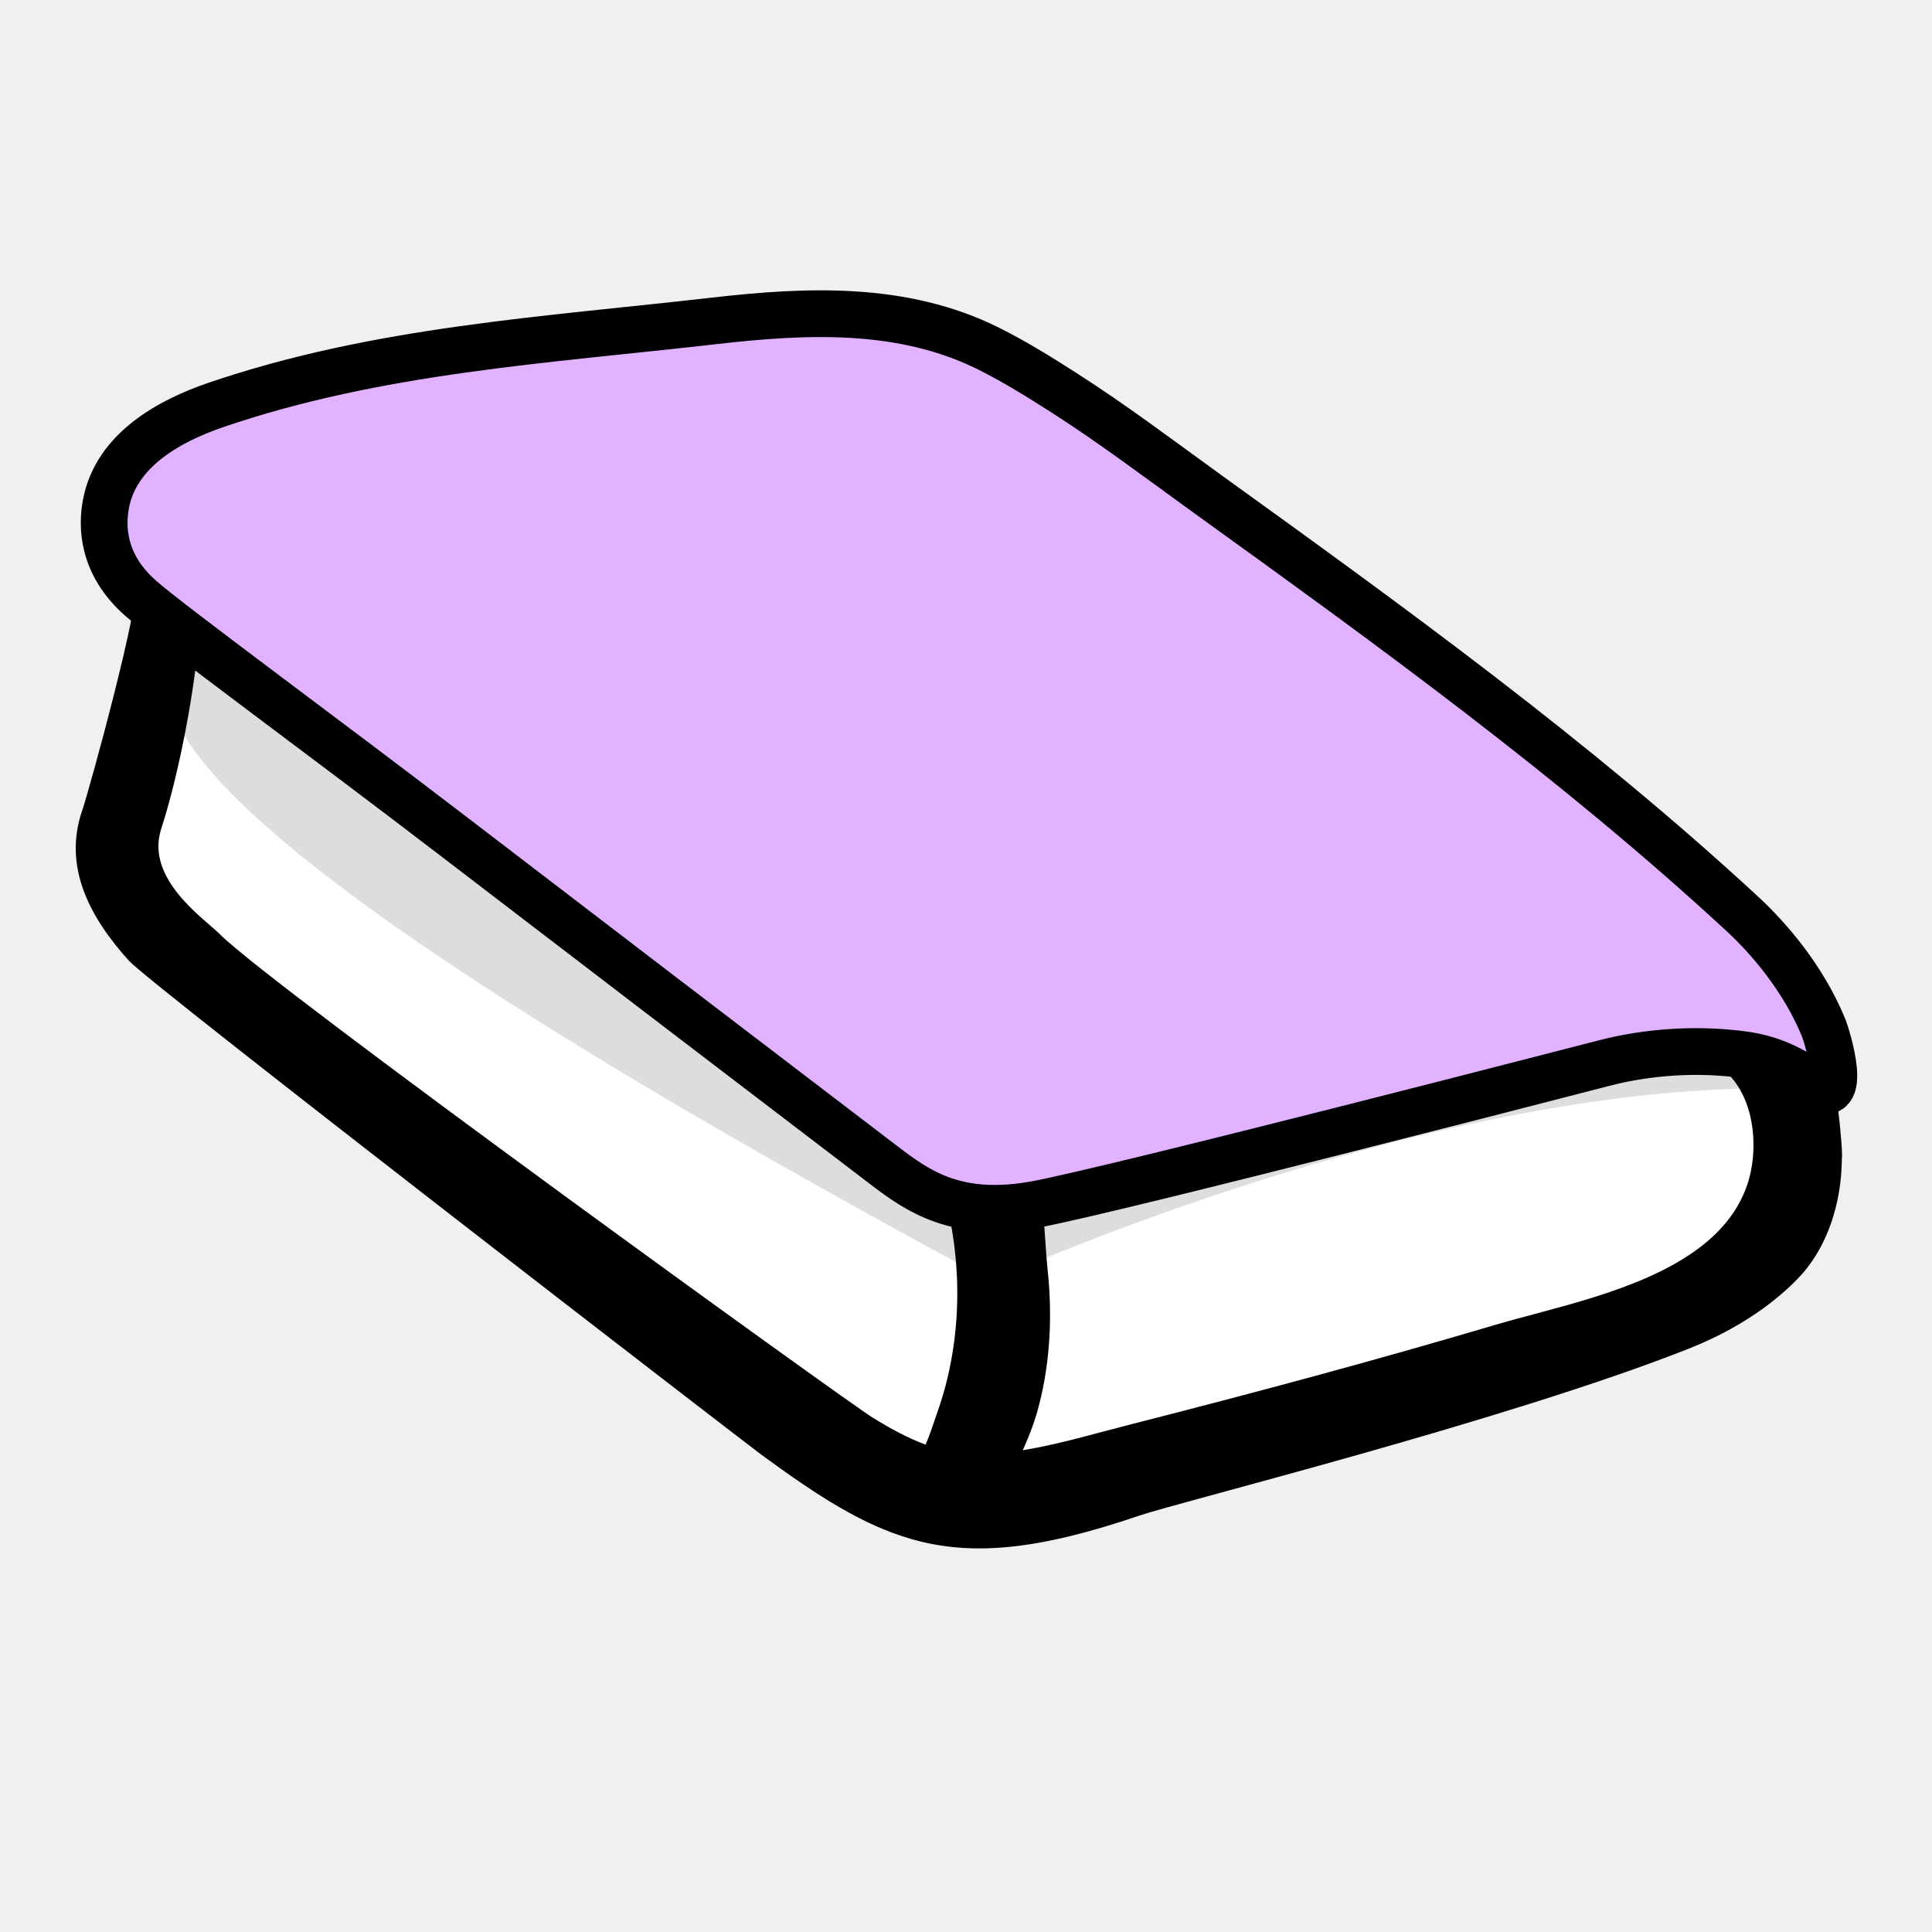
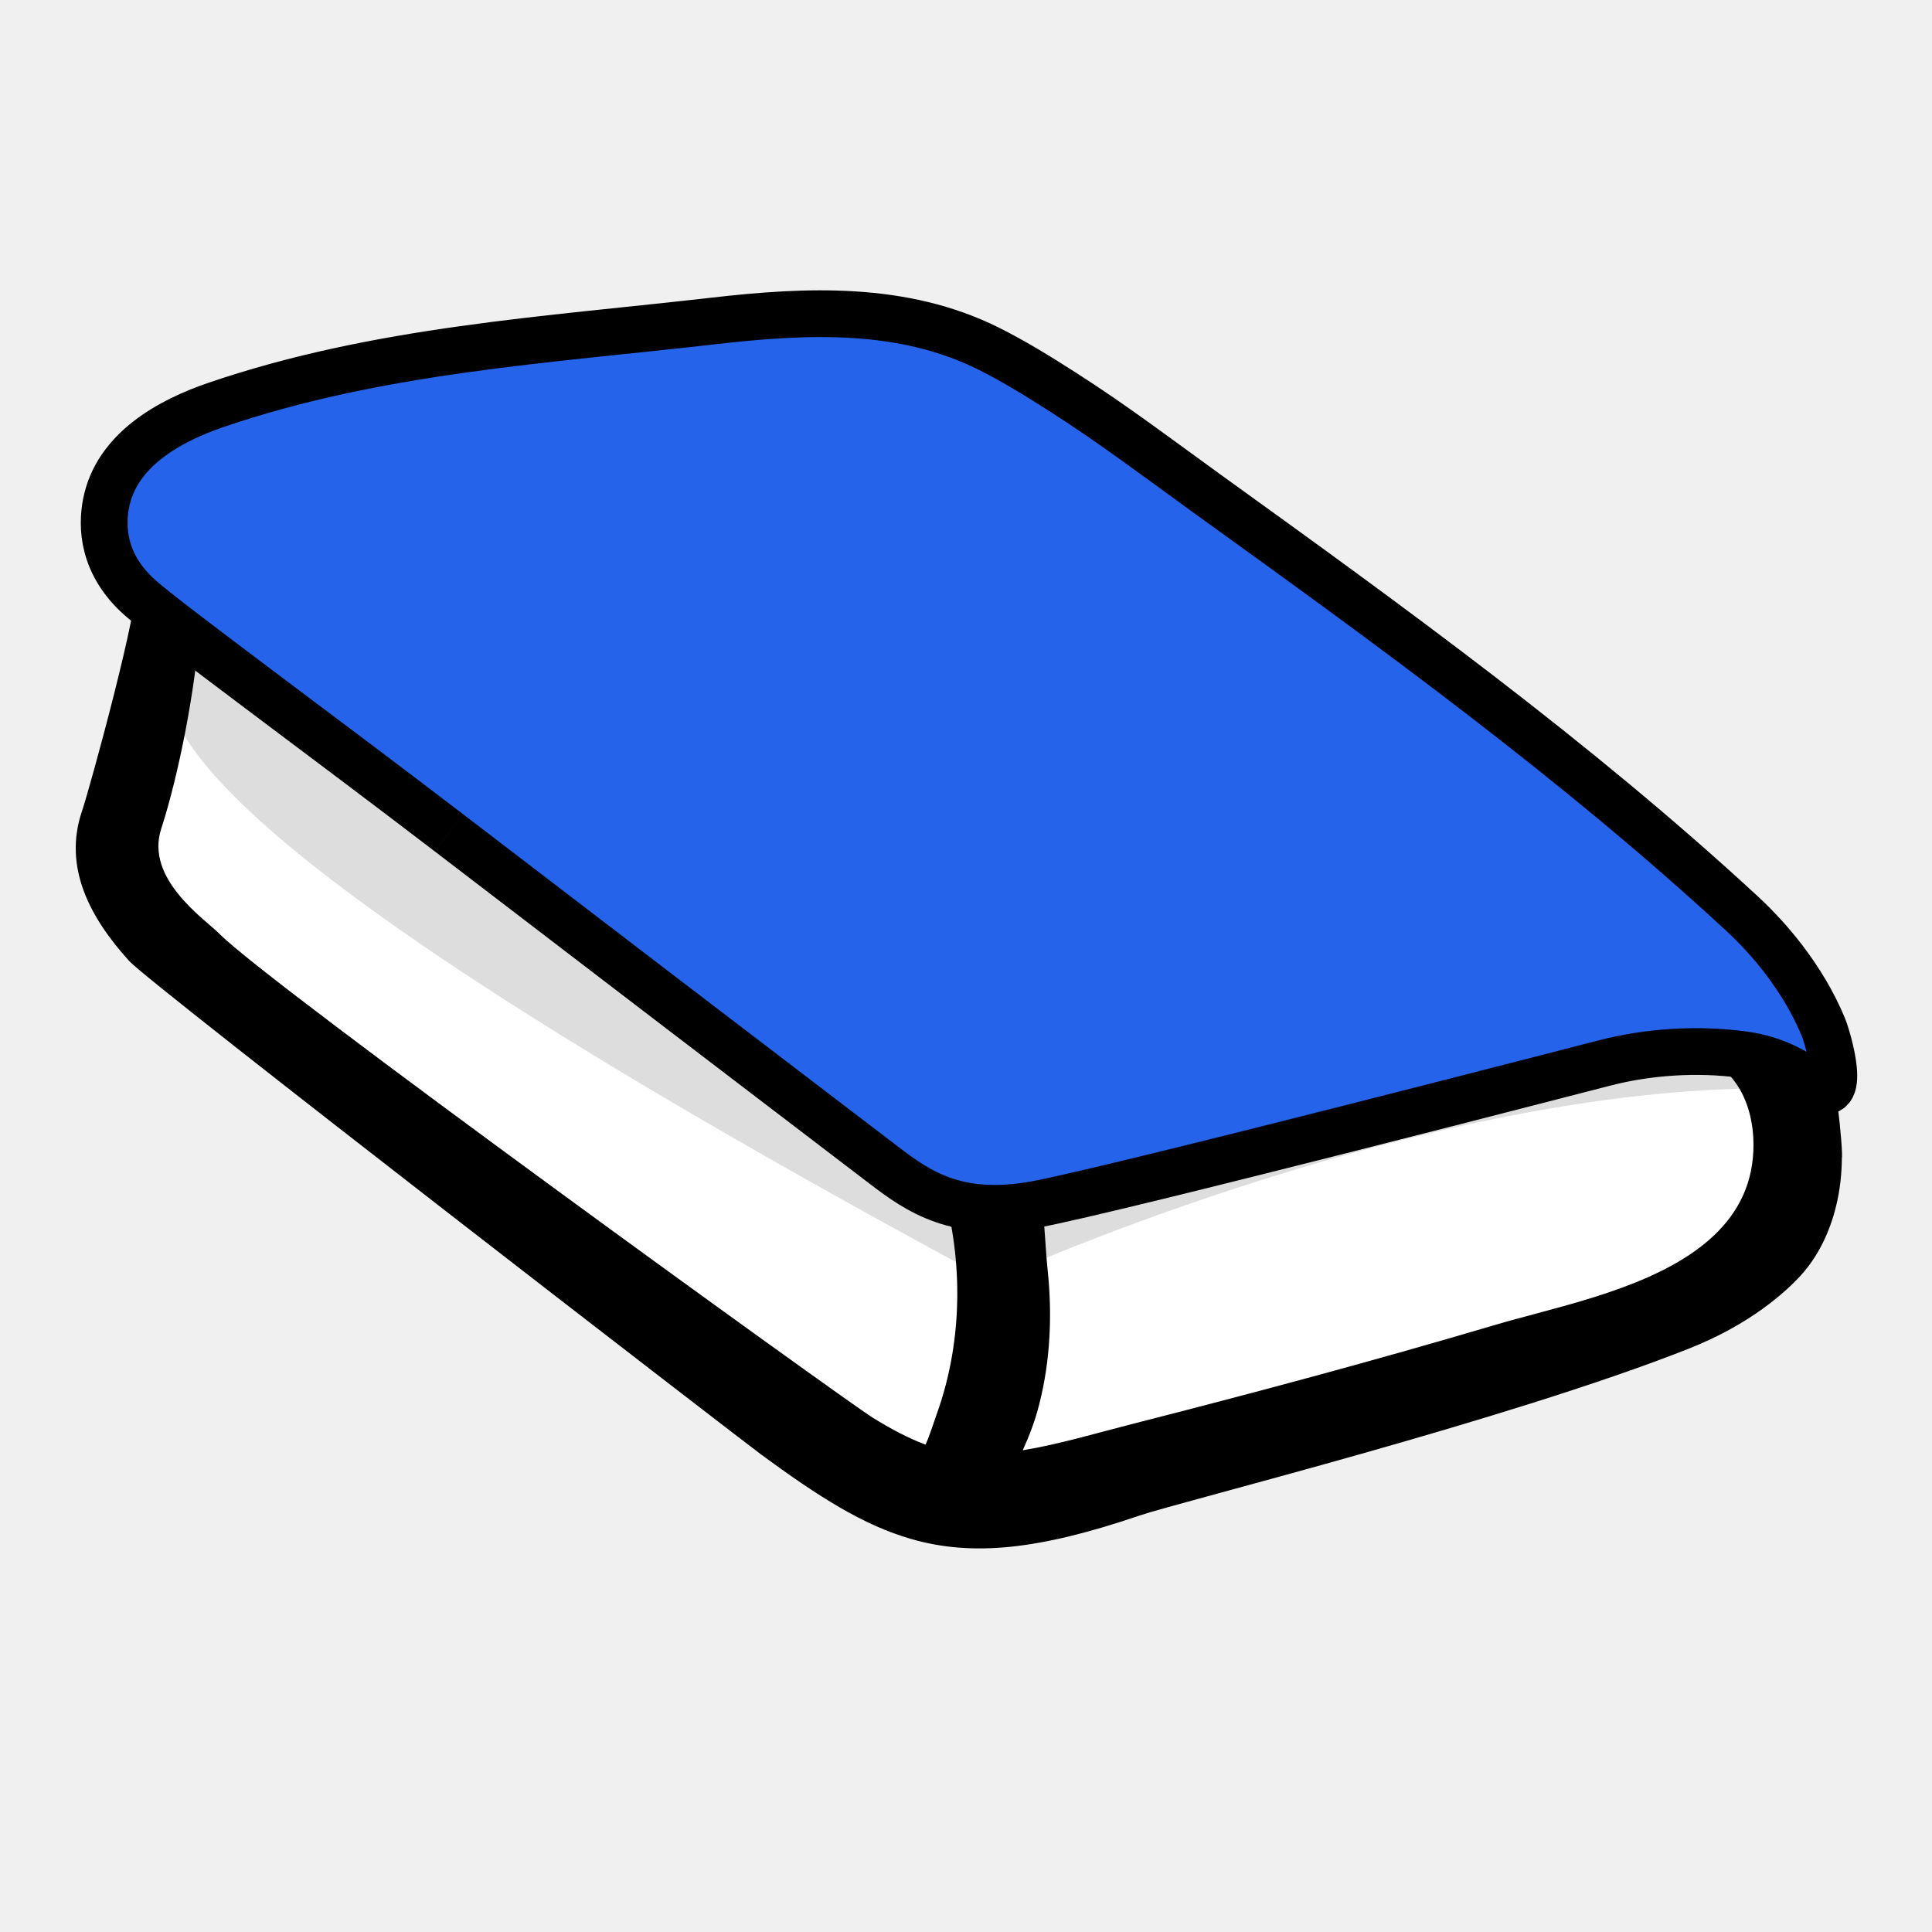
<svg xmlns="http://www.w3.org/2000/svg" xmlns:xlink="http://www.w3.org/1999/xlink" width="160" height="160" viewBox="20 8 124 124" version="1.1" id="svg11">
  <defs id="defs11">
    <linearGradient id="linearGradient29">
      <stop style="stop-color:#949494;stop-opacity:0.458;" offset="0" id="stop29" />
      <stop style="stop-color:#000000;stop-opacity:0;" offset="1" id="stop30" />
    </linearGradient>
    <radialGradient xlink:href="#linearGradient29" id="radialGradient30" cx="72.203" cy="132.585" fx="72.203" fy="132.585" r="29.912" gradientTransform="matrix(1.344128,0,0,0.254884,-21.7976,99.08374)" gradientUnits="userSpaceOnUse" />
  </defs>
  <g id="icon-3" transform="matrix(0.7836271,0,0,0.7836271,-6.829525,-4.076928)">
    <path d="M 31.09,10.015 H 194.433 V 173.358 H 31.09 Z" fill="none" id="path1" style="stroke-width:1.276" />
    <path fill="#f4f4f4" d="M 182.424,108.174 C 182.067,100.096 179.336,94.839 174.385,90.27 162.032,78.874 147.165,67.989 133.46,58.252 127.105,53.735 120.035,47.775 112.672,45.019 102.297,41.127 90.569,42.518 79.455,44.087 c -4.849,0.676 -9.737,1.455 -14.509,2.591 -5.538,1.314 -12.123,2.884 -16.819,6.215 -4.211,2.986 -3.701,6.738 -1.633,10.196 0.306,1.595 0.013,3.101 0.026,4.722 0.026,3.05 -0.319,6.1 -1.059,9.06 -0.472,1.825 -1.097,3.586 -1.697,5.372 -2.348,6.917 4.186,12.697 9.035,16.704 2.705,2.246 5.615,4.249 8.346,6.483 10.592,8.627 21.477,16.436 32.324,24.642 12.723,9.635 17.572,12.991 33.447,7.567 4.288,-1.455 8.665,-2.629 13.055,-3.752 6.202,-1.595 14.458,-3.101 20.507,-5.219 6.125,-2.144 14.025,-4.99 18.516,-9.903 2.246,-2.45 3.216,-5.947 3.229,-9.214 0.153,-0.408 0.23,-0.855 0.204,-1.378" id="path2" style="stroke-width:1.276" />
    <path fill="#bdcf46" d="m 57.429,56.019 c 6.113,-2.578 30.104,-6.291 35.399,-6.917 4.492,-0.523 10.145,-1.238 14.599,-0.574 1.787,0.294 7.555,3.318 13.565,7.389 12.251,8.333 44.562,32.554 46.604,34.43 0.536,0.498 4.99,4.734 2.744,4.709 -2.271,-0.026 -4.517,0.128 -6.763,0.396 -3.828,0.447 -26.173,5.781 -36.318,8.256 -2.016,0.485 -7.44,1.493 -8.933,1.799 -4.249,0.855 -7.721,-0.498 -11.204,-2.922 -7.236,-5.041 -52.231,-39.713 -53.406,-42.163 -0.842,-1.736 0.868,-3.203 3.714,-4.403" id="path3" style="stroke-width:1.276" />
    <path style="fill:#ffffff;fill-opacity:1;stroke-width:13.557;stroke-linecap:round;stroke-linejoin:round;stroke-miterlimit:5.6" d="m 43.762,82.243 9.035,16.704 56.035,40.504 31.136,-5.564 41.755,-14.012 c 0,0 3.114,-15.581 -0.791,-16.832 -3.905,-1.251 -78.538,-29.992 -78.538,-29.992 L 53.715,60.422 Z" id="path13" />
    <path style="fill:#000000;fill-opacity:0.134;stroke-width:13.557;stroke-linecap:round;stroke-linejoin:round;stroke-miterlimit:5.6" d="m 50.576,66.892 c -6.115,4.601 -7.819,14.322 64.85,53.455 0,0 32.808,-14.991 61.285,-15.762 28.476,-0.771 -52.466,-27.94 -52.466,-27.94 l -13.44,30.647 z" id="path26" />
    <path fill="#000000" d="m 183.522,99.675 c -1.404,-3.675 -4.709,-6.585 -7.695,-9.354 -13.667,-12.608 -28.036,-22.945 -43.107,-33.804 -3.867,-2.795 -7.657,-5.487 -11.676,-8.052 -1.991,-1.276 -4.466,-2.348 -6.585,-3.407 -7.019,-3.509 -14.305,-3.254 -21.898,-2.386 -13.795,1.582 -27.13,2.042 -40.376,6.572 -3.688,1.263 -7.312,3.024 -8.154,7.465 -0.332,1.799 0.664,4.849 1.302,6.47 0.51,1.251 -3.739,16.794 -4.377,18.657 -1.582,4.645 0.702,8.805 3.867,12.289 1.736,1.914 50.56,39.547 51.785,40.44 4.658,3.42 8.346,5.781 12.289,6.904 4.99,1.429 10.388,0.893 18.67,-1.927 3.331,-1.136 30.104,-7.784 44.983,-13.667 5.079,-2.003 7.988,-4.696 9.175,-5.998 1.442,-1.582 2.386,-3.586 2.897,-5.691 0.319,-1.289 0.459,-2.616 0.472,-3.905 0.128,-0.396 -0.561,-7.937 -1.57,-10.605 M 57.429,56.019 c 6.113,-2.578 30.104,-6.291 35.399,-6.917 4.492,-0.523 10.145,-1.238 14.599,-0.574 1.787,0.294 7.555,3.318 13.565,7.389 12.251,8.333 44.562,32.554 46.604,34.43 0.536,0.498 4.99,4.734 2.744,4.709 -2.271,-0.026 -4.517,0.128 -6.763,0.396 -3.828,0.447 -26.173,5.781 -36.318,8.256 -2.016,0.485 -7.44,1.493 -8.933,1.799 -4.249,0.855 -7.721,-0.498 -11.204,-2.922 -7.236,-5.041 -52.231,-39.713 -53.406,-42.163 -0.842,-1.736 0.868,-3.203 3.714,-4.403 m -5.156,35.935 c -1.251,-1.263 -6.164,-4.53 -4.836,-8.652 1.455,-4.454 2.833,-11.651 3.139,-16.411 5.551,4.466 57.361,44.013 60.577,44.919 2.004,6.24 2.029,13.246 -0.191,19.41 -0.306,0.855 -0.549,1.684 -0.919,2.514 -1.429,-0.536 -2.82,-1.276 -4.326,-2.208 C 103.331,130.034 56.472,96.179 52.273,91.955 M 173.045,117.885 c -4.658,3.318 -11.689,4.658 -16.283,6.023 -9.864,2.922 -19.805,5.589 -29.772,8.129 -2.973,0.753 -5.959,1.659 -8.984,2.157 0.561,-1.238 1.034,-2.488 1.365,-3.828 0.893,-3.522 1.059,-7.299 0.676,-10.898 -0.204,-1.85 -0.281,-5.219 -0.715,-7.019 0.523,-0.038 12.723,-2.922 22.358,-5.372 9.801,-2.501 21.171,-5.959 28.011,-6.087 2.705,-0.051 4.696,1.2 5.602,1.94 2.386,1.952 2.922,5.564 2.335,8.435 -0.587,2.795 -2.31,4.9 -4.594,6.521" id="path4" style="display:inline;fill:#000000;fill-opacity:1;stroke-width:1.276" />
-     <path fill="#8630ed" d="m 71.007,83.622 c 7.401,5.679 26.722,20.443 35.616,27.22 2.82,2.157 5.985,4.377 12.417,3.216 6.419,-1.174 46.527,-11.562 46.527,-11.562 3.662,-0.957 7.721,-1.212 11.46,-0.702 1.365,0.179 2.693,0.6 3.905,1.251 0.421,0.23 0.881,0.472 1.263,0.766 0.204,0.166 0.345,0.383 0.574,0.536 2.961,2.016 1.149,-4.007 0.804,-4.824 -0.817,-1.978 -1.94,-3.828 -3.241,-5.538 a 29.989,29.989 0 0 0 -3.433,-3.765 C 163.232,77.598 148.135,66.675 133.064,55.815 c -3.867,-2.795 -7.695,-5.691 -11.715,-8.256 -1.991,-1.276 -4.007,-2.527 -6.125,-3.586 -7.019,-3.509 -14.88,-3.152 -22.46,-2.284 -13.808,1.582 -27.602,2.361 -40.849,6.891 -3.701,1.263 -8.154,3.637 -8.997,8.091 -0.345,1.799 -0.345,4.939 2.833,7.733 2.323,2.067 15.505,11.74 25.254,19.218" id="path5" style="fill:#e0b2ff;fill-opacity:1;stroke-width:3.828;stroke:#000000;stroke-opacity:1;stroke-dasharray:none" />
+     <path fill="#2563eb" d="m 71.007,83.622 c 7.401,5.679 26.722,20.443 35.616,27.22 2.82,2.157 5.985,4.377 12.417,3.216 6.419,-1.174 46.527,-11.562 46.527,-11.562 3.662,-0.957 7.721,-1.212 11.46,-0.702 1.365,0.179 2.693,0.6 3.905,1.251 0.421,0.23 0.881,0.472 1.263,0.766 0.204,0.166 0.345,0.383 0.574,0.536 2.961,2.016 1.149,-4.007 0.804,-4.824 -0.817,-1.978 -1.94,-3.828 -3.241,-5.538 a 29.989,29.989 0 0 0 -3.433,-3.765 C 163.232,77.598 148.135,66.675 133.064,55.815 c -3.867,-2.795 -7.695,-5.691 -11.715,-8.256 -1.991,-1.276 -4.007,-2.527 -6.125,-3.586 -7.019,-3.509 -14.88,-3.152 -22.46,-2.284 -13.808,1.582 -27.602,2.361 -40.849,6.891 -3.701,1.263 -8.154,3.637 -8.997,8.091 -0.345,1.799 -0.345,4.939 2.833,7.733 2.323,2.067 15.505,11.74 25.254,19.218" id="path5" style="fill:#2563eb;fill-opacity:1;stroke-width:3.828;stroke:#000000;stroke-opacity:1;stroke-dasharray:none" />
  </g>
</svg>
